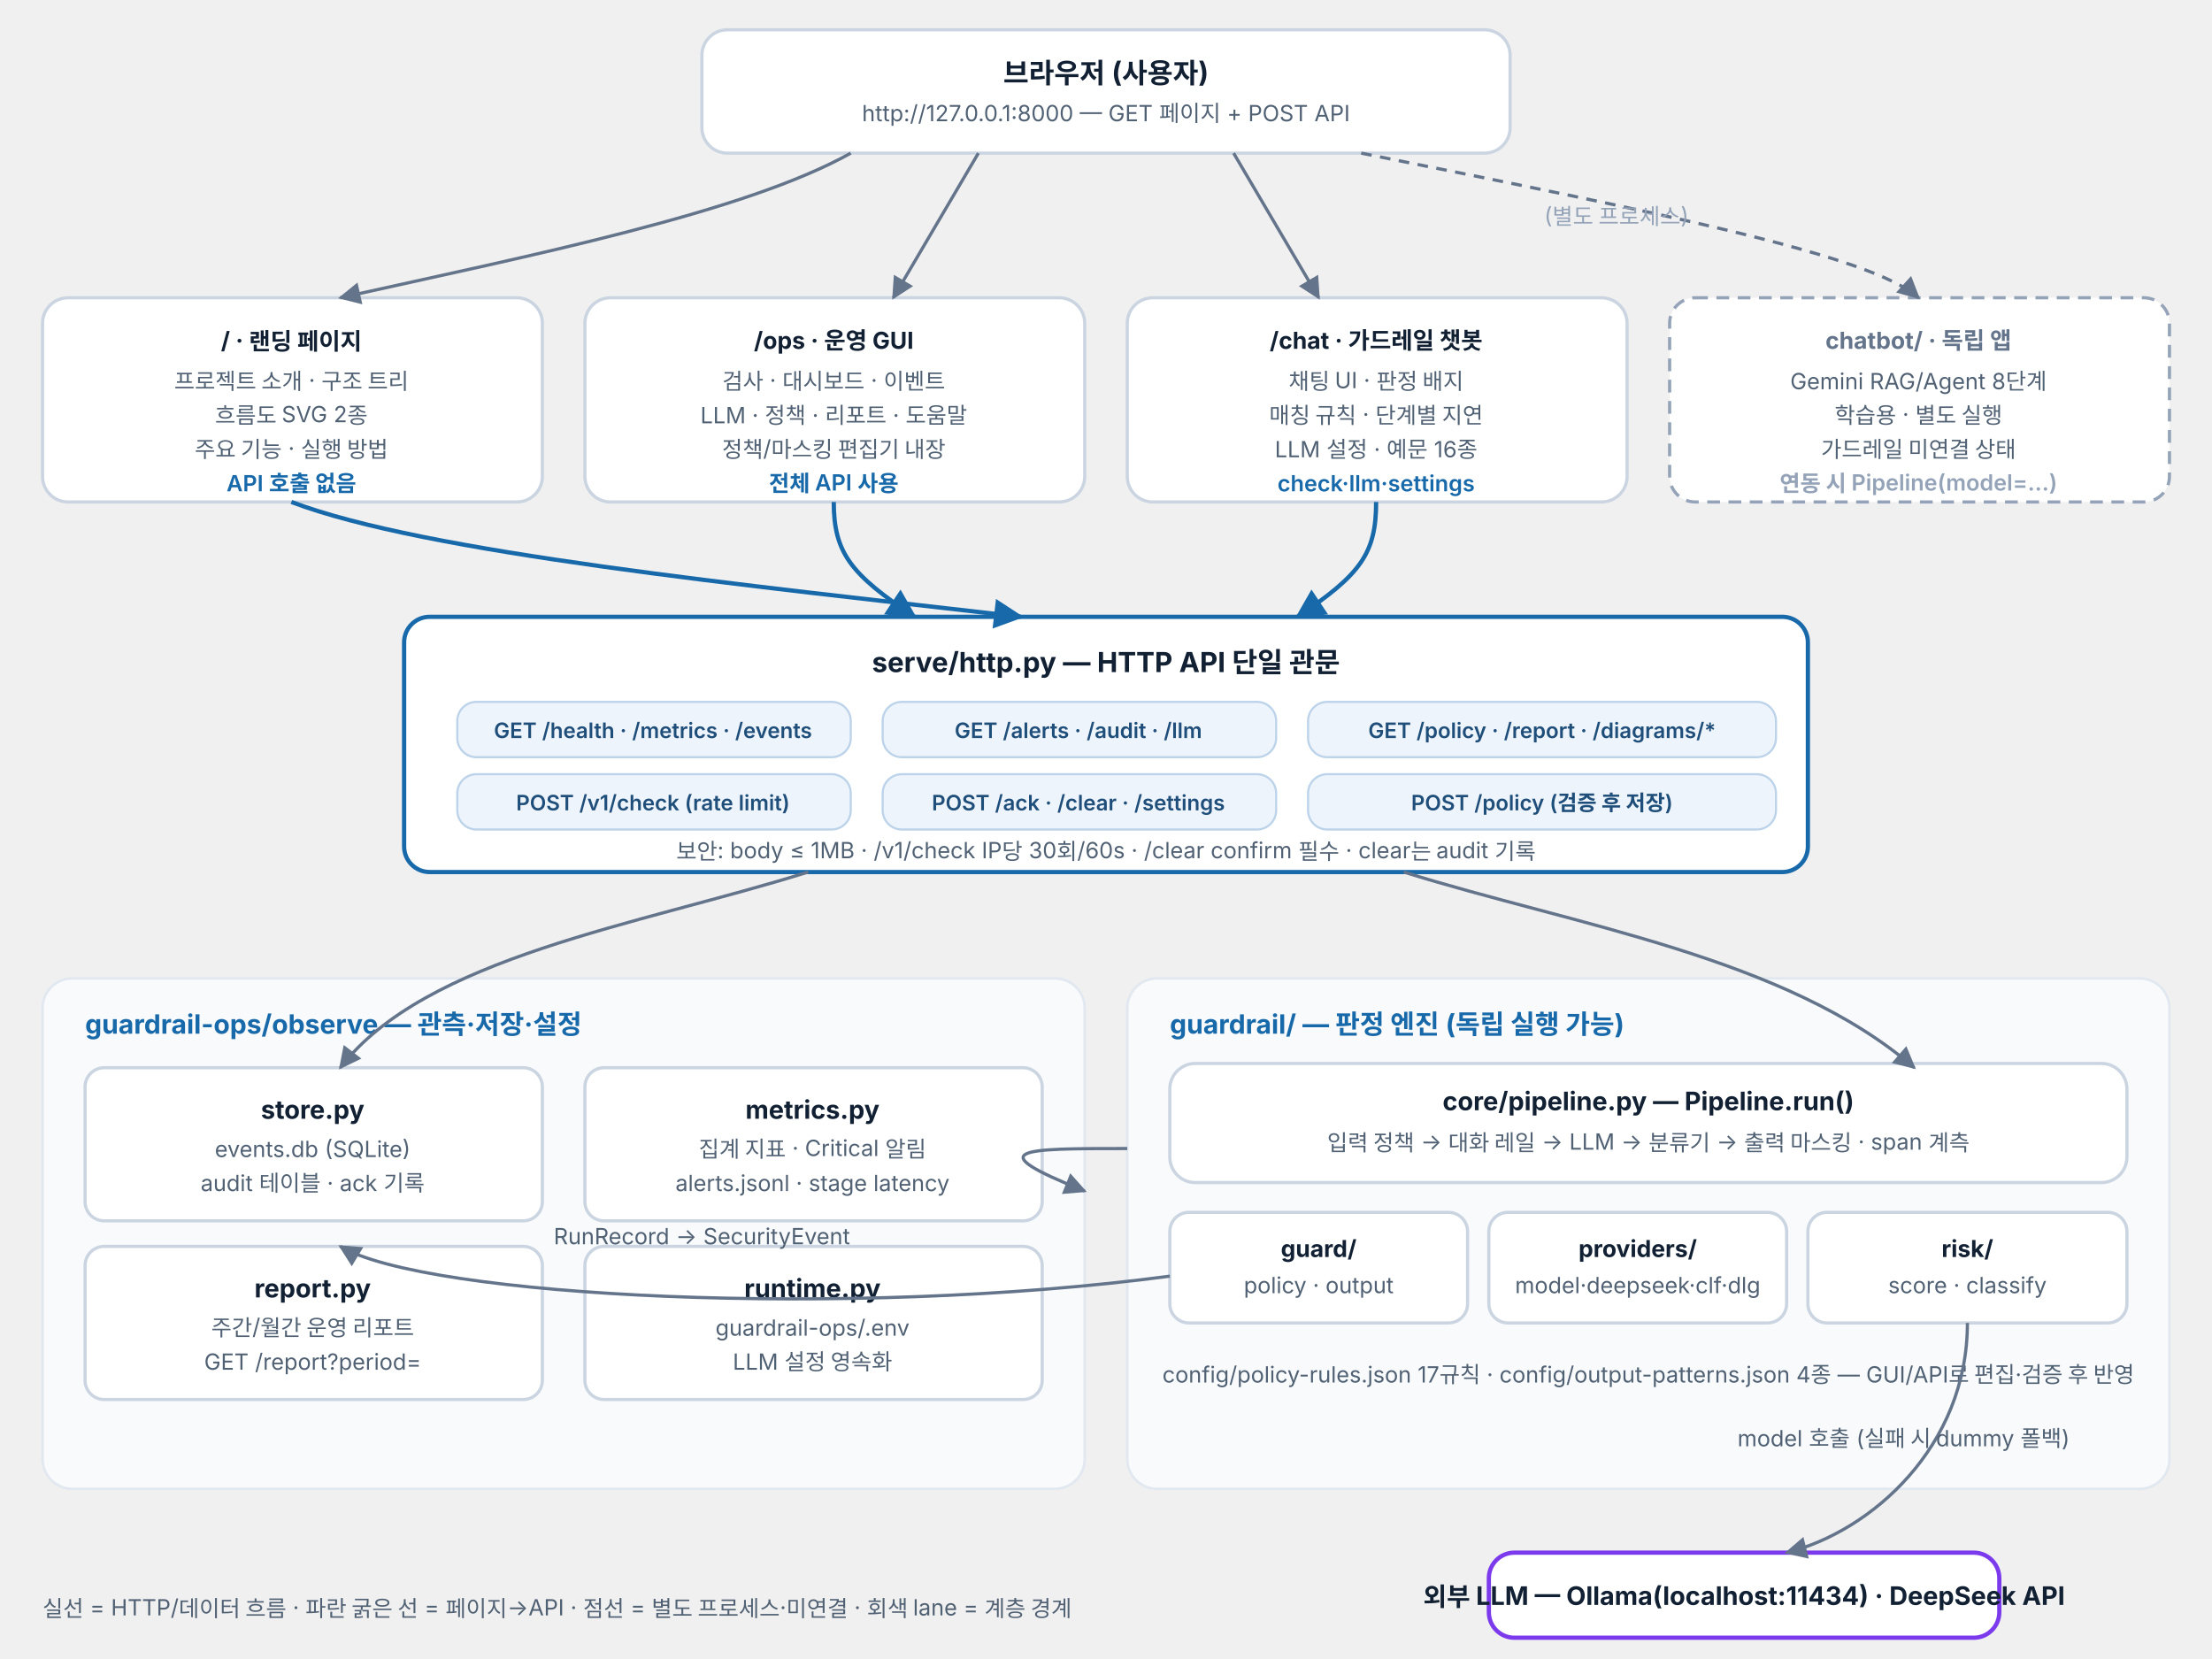
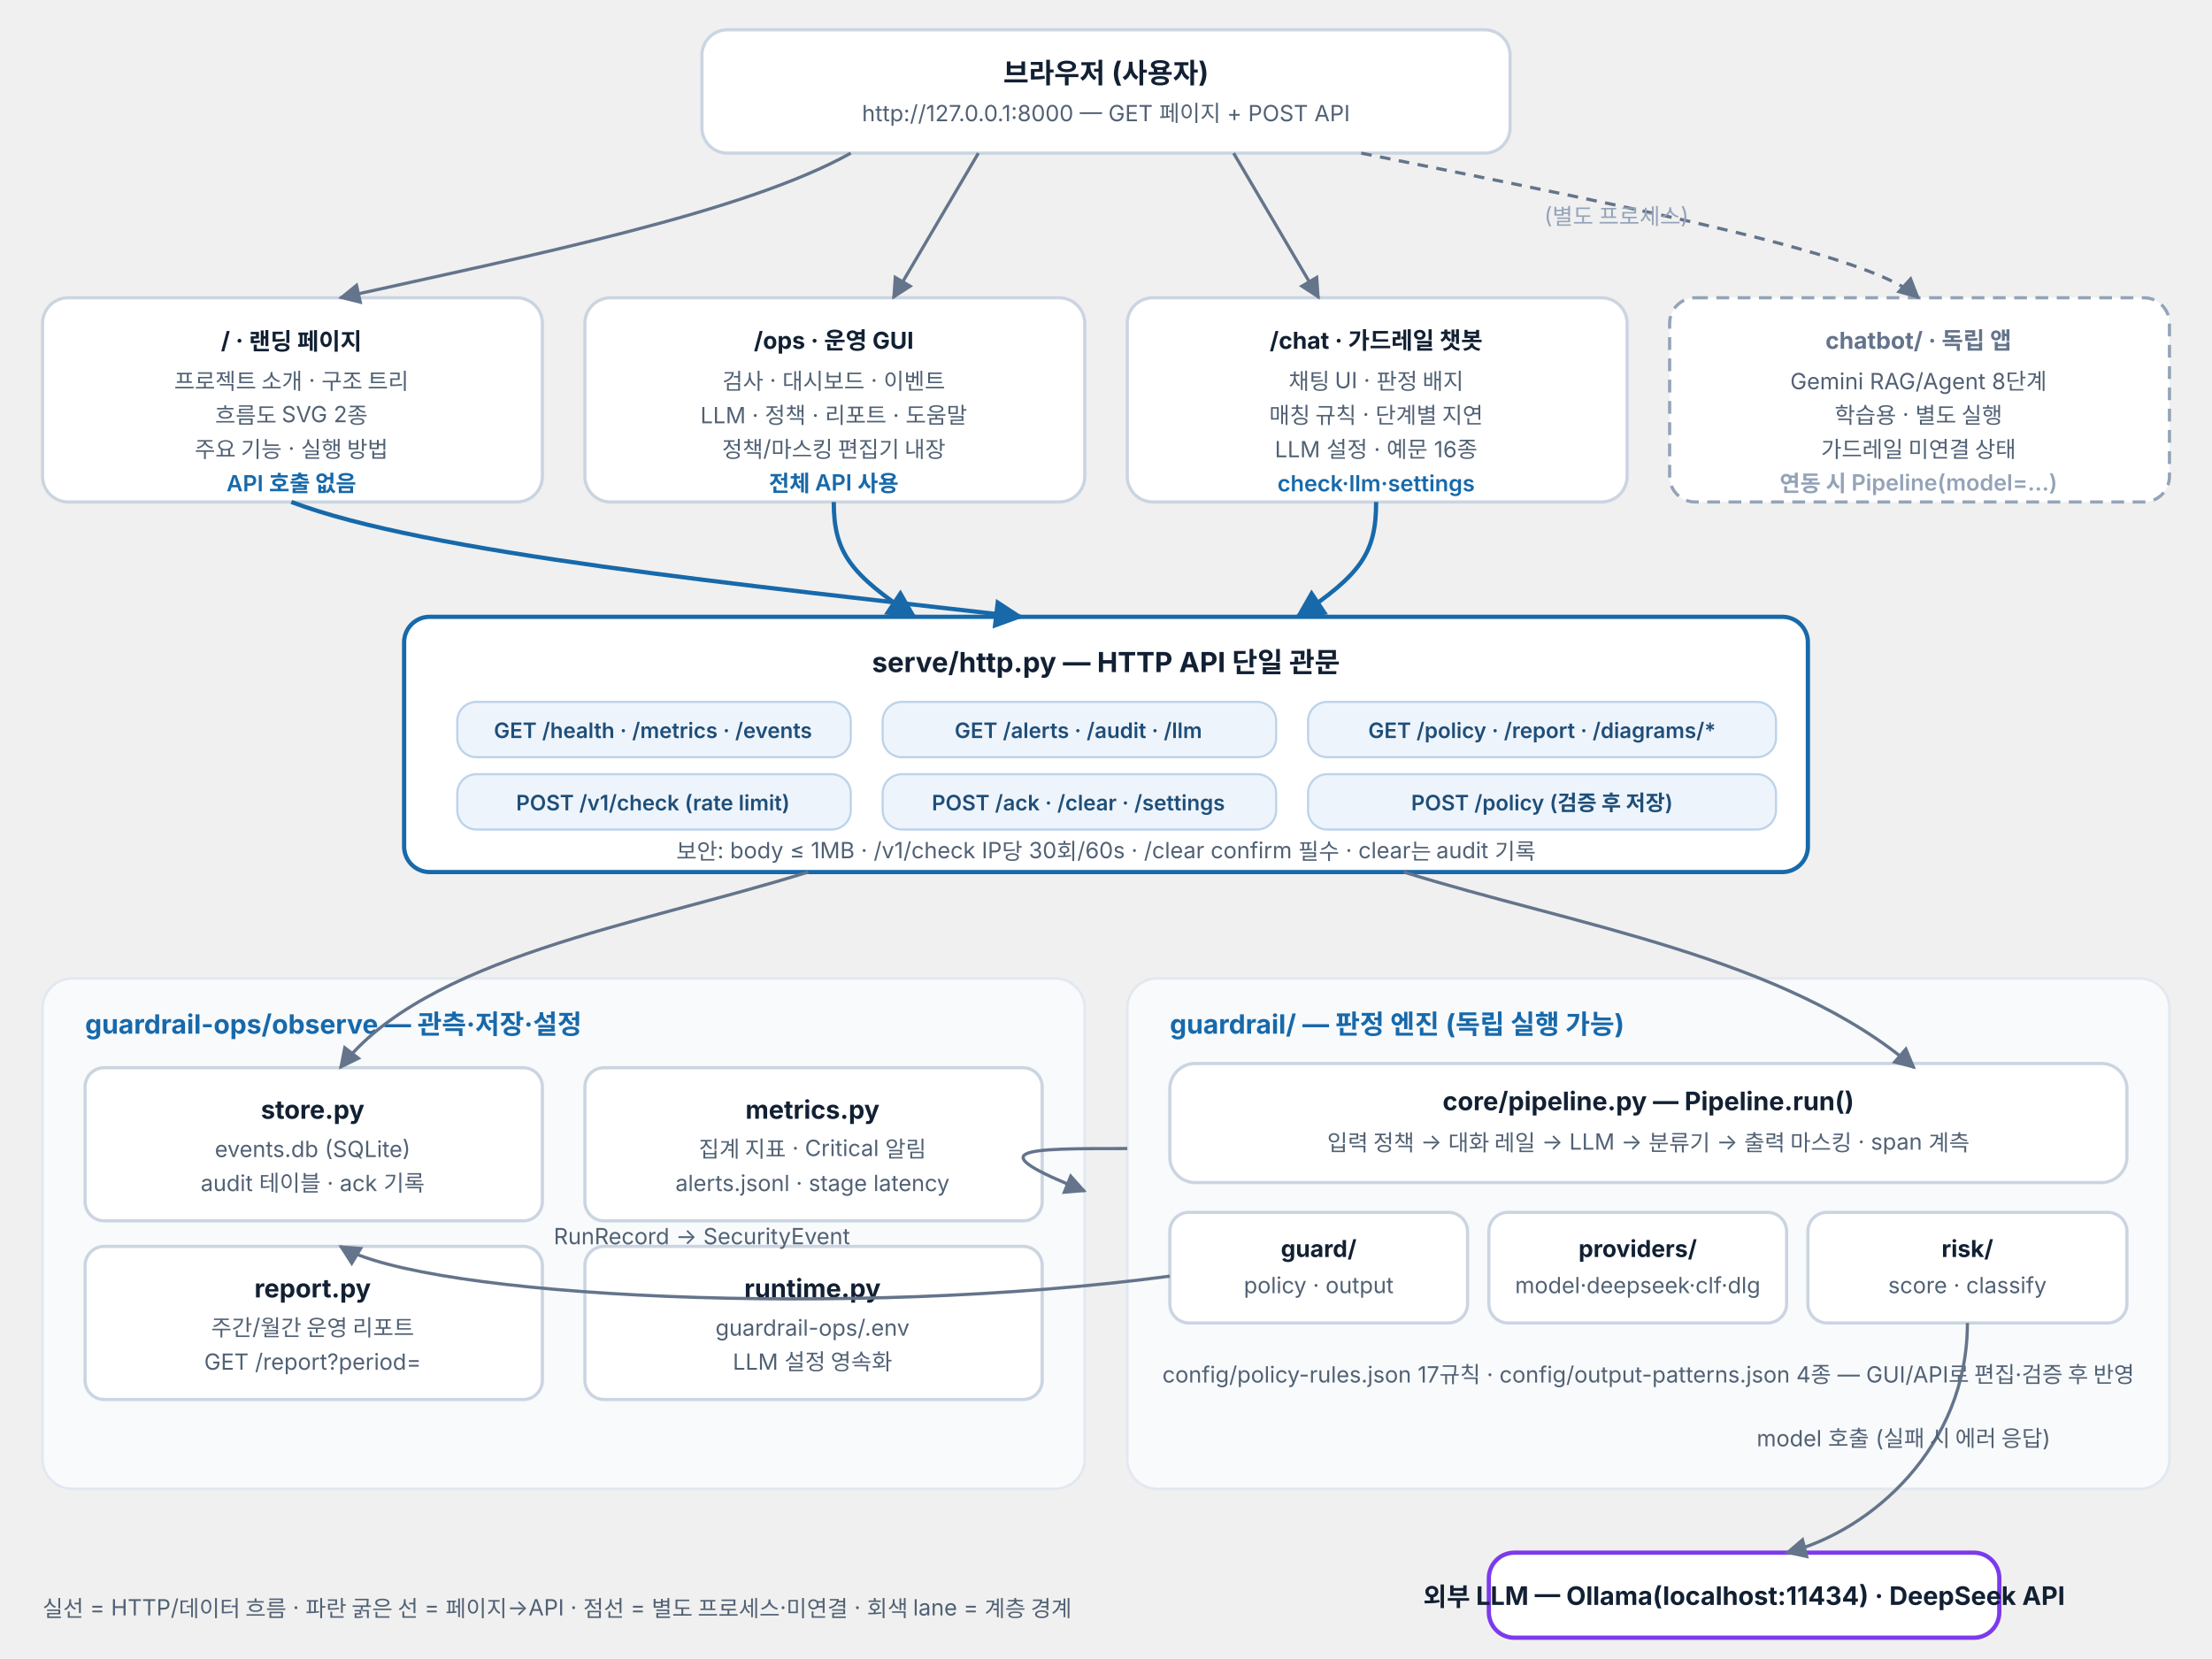
<svg xmlns="http://www.w3.org/2000/svg" viewBox="0 0 1040 780" font-family="-apple-system,'Apple SD Gothic Neo','Noto Sans KR',sans-serif">
  <defs>
    <marker id="arr" viewBox="0 0 10 10" refX="9" refY="5" markerWidth="7" markerHeight="7" orient="auto-start-reverse">
      <path d="M0,0 L10,5 L0,10 z" fill="#64748b" />
    </marker>
    <marker id="arrB" viewBox="0 0 10 10" refX="9" refY="5" markerWidth="7" markerHeight="7" orient="auto-start-reverse">
      <path d="M0,0 L10,5 L0,10 z" fill="#1769aa" />
    </marker>
    <style>
      .box{fill:#ffffff;stroke:#cbd5e1;stroke-width:1.5}
      .boxR{rx:12}
      .boxS{rx:9}
      .t{font-size:13px;font-weight:700;fill:#122033}
      .ts{font-size:11px;font-weight:700;fill:#122033}
      .s{font-size:10.5px;fill:#516174}
      .lane{fill:#f8fafc;stroke:#e2e8f0;stroke-width:1.2}
      .laneR{rx:14}
      .laneT{font-size:12.5px;font-weight:700;fill:#1769aa}
      .edge{stroke:#64748b;stroke-width:1.5;fill:none;marker-end:url(#arr)}
      .edgeB{stroke:#1769aa;stroke-width:2;fill:none;marker-end:url(#arrB)}
      .dash{stroke-dasharray:5,4}
      .indep{stroke:#94a3b8;stroke-dasharray:6,4}
      .chip{fill:#eef4fb;stroke:#bcd3ea;stroke-width:1}
      .chipT{font-size:10px;font-weight:600;fill:#1e4e79}
    </style>
  </defs>
  <rect class="box boxR" x="330" y="14" width="380" height="58" />
  <text class="t" x="520" y="39" text-anchor="middle">브라우저 (사용자)</text>
  <text class="s" x="520" y="57" text-anchor="middle">http://127.0.0.1:8000 — GET 페이지 + POST API</text>
  <rect class="box boxR" x="20" y="140" width="235" height="96" />
  <text class="ts" x="137" y="164" text-anchor="middle">/ · 랜딩 페이지</text>
  <text class="s" x="137" y="183" text-anchor="middle">프로젝트 소개 · 구조 트리</text>
  <text class="s" x="137" y="199" text-anchor="middle">흐름도 SVG 2종</text>
  <text class="s" x="137" y="215" text-anchor="middle">주요 기능 · 실행 방법</text>
  <text class="s" x="137" y="231" text-anchor="middle" style="fill:#1769aa;font-weight:600">API 호출 없음</text>
  <rect class="box boxR" x="275" y="140" width="235" height="96" />
  <text class="ts" x="392" y="164" text-anchor="middle">/ops · 운영 GUI</text>
  <text class="s" x="392" y="183" text-anchor="middle">검사 · 대시보드 · 이벤트</text>
  <text class="s" x="392" y="199" text-anchor="middle">LLM · 정책 · 리포트 · 도움말</text>
  <text class="s" x="392" y="215" text-anchor="middle">정책/마스킹 편집기 내장</text>
  <text class="s" x="392" y="231" text-anchor="middle" style="fill:#1769aa;font-weight:600">전체 API 사용</text>
  <rect class="box boxR" x="530" y="140" width="235" height="96" />
  <text class="ts" x="647" y="164" text-anchor="middle">/chat · 가드레일 챗봇</text>
  <text class="s" x="647" y="183" text-anchor="middle">채팅 UI · 판정 배지</text>
  <text class="s" x="647" y="199" text-anchor="middle">매칭 규칙 · 단계별 지연</text>
  <text class="s" x="647" y="215" text-anchor="middle">LLM 설정 · 예문 16종</text>
  <text class="s" x="647" y="231" text-anchor="middle" style="fill:#1769aa;font-weight:600">check·llm·settings</text>
  <rect class="box boxR indep" x="785" y="140" width="235" height="96" />
  <text class="ts" x="902" y="164" text-anchor="middle" style="fill:#64748b">chatbot/ · 독립 앱</text>
  <text class="s" x="902" y="183" text-anchor="middle">Gemini RAG/Agent 8단계</text>
  <text class="s" x="902" y="199" text-anchor="middle">학습용 · 별도 실행</text>
  <text class="s" x="902" y="215" text-anchor="middle">가드레일 미연결 상태</text>
  <text class="s" x="902" y="231" text-anchor="middle" style="fill:#94a3b8;font-weight:600">연동 시 Pipeline(model=…)</text>
  <path class="edge" d="M400,72 C350,100 250,120 160,140" />
  <path class="edge" d="M460,72 L420,140" />
  <path class="edge" d="M580,72 L620,140" />
  <path class="edge dash" d="M640,72 C780,100 880,120 902,140" />
  <text class="s" x="760" y="105" text-anchor="middle" style="fill:#94a3b8">(별도 프로세스)</text>
  <rect class="box boxR" x="190" y="290" width="660" height="120" style="stroke:#1769aa;stroke-width:2" />
  <text class="t" x="520" y="316" text-anchor="middle">serve/http.py — HTTP API 단일 관문</text>
  <rect class="chip boxS" x="215" y="330" width="185" height="26" />
  <text class="chipT" x="307" y="347" text-anchor="middle">GET /health · /metrics · /events</text>
  <rect class="chip boxS" x="415" y="330" width="185" height="26" />
  <text class="chipT" x="507" y="347" text-anchor="middle">GET /alerts · /audit · /llm</text>
  <rect class="chip boxS" x="615" y="330" width="220" height="26" />
  <text class="chipT" x="725" y="347" text-anchor="middle">GET /policy · /report · /diagrams/*</text>
  <rect class="chip boxS" x="215" y="364" width="185" height="26" />
  <text class="chipT" x="307" y="381" text-anchor="middle">POST /v1/check (rate limit)</text>
  <rect class="chip boxS" x="415" y="364" width="185" height="26" />
  <text class="chipT" x="507" y="381" text-anchor="middle">POST /ack · /clear · /settings</text>
  <rect class="chip boxS" x="615" y="364" width="220" height="26" />
  <text class="chipT" x="725" y="381" text-anchor="middle">POST /policy (검증 후 저장)</text>
  <text class="s" x="520" y="404" text-anchor="middle">보안: body ≤ 1MB · /v1/check IP당 30회/60s · /clear confirm 필수 · clear는 audit 기록</text>
  <path class="edgeB" d="M392,236 C392,260 400,270 430,290" />
  <path class="edgeB" d="M647,236 C647,260 640,270 610,290" />
  <path class="edgeB" d="M137,236 C200,260 350,275 480,290" />
  <rect class="lane laneR" x="20" y="460" width="490" height="240" />
  <text class="laneT" x="40" y="486">guardrail-ops/observe — 관측·저장·설정</text>
  <rect class="box boxS" x="40" y="502" width="215" height="72" />
  <text class="ts" x="147" y="526" text-anchor="middle" style="font-size:12px">store.py</text>
  <text class="s" x="147" y="544" text-anchor="middle">events.db (SQLite)</text>
  <text class="s" x="147" y="560" text-anchor="middle">audit 테이블 · ack 기록</text>
  <rect class="box boxS" x="275" y="502" width="215" height="72" />
  <text class="ts" x="382" y="526" text-anchor="middle" style="font-size:12px">metrics.py</text>
  <text class="s" x="382" y="544" text-anchor="middle">집계 지표 · Critical 알림</text>
  <text class="s" x="382" y="560" text-anchor="middle">alerts.jsonl · stage latency</text>
  <rect class="box boxS" x="40" y="586" width="215" height="72" />
  <text class="ts" x="147" y="610" text-anchor="middle" style="font-size:12px">report.py</text>
  <text class="s" x="147" y="628" text-anchor="middle">주간/월간 운영 리포트</text>
  <text class="s" x="147" y="644" text-anchor="middle">GET /report?period=</text>
  <rect class="box boxS" x="275" y="586" width="215" height="72" />
  <text class="ts" x="382" y="610" text-anchor="middle" style="font-size:12px">runtime.py</text>
  <text class="s" x="382" y="628" text-anchor="middle">guardrail-ops/.env</text>
  <text class="s" x="382" y="644" text-anchor="middle">LLM 설정 영속화</text>
  <rect class="lane laneR" x="530" y="460" width="490" height="240" />
  <text class="laneT" x="550" y="486">guardrail/ — 판정 엔진 (독립 실행 가능)</text>
  <rect class="box boxR" x="550" y="500" width="450" height="56" />
  <text class="ts" x="775" y="522" text-anchor="middle" style="font-size:12px">core/pipeline.py — Pipeline.run()</text>
  <text class="s" x="775" y="541" text-anchor="middle">입력 정책 → 대화 레일 → LLM → 분류기 → 출력 마스킹 · span 계측</text>
  <rect class="box boxS" x="550" y="570" width="140" height="52" />
  <text class="ts" x="620" y="591" text-anchor="middle" style="font-size:11px">guard/</text>
  <text class="s" x="620" y="608" text-anchor="middle">policy · output</text>
  <rect class="box boxS" x="700" y="570" width="140" height="52" />
  <text class="ts" x="770" y="591" text-anchor="middle" style="font-size:11px">providers/</text>
  <text class="s" x="770" y="608" text-anchor="middle">model·deepseek·clf·dlg</text>
  <rect class="box boxS" x="850" y="570" width="150" height="52" />
  <text class="ts" x="925" y="591" text-anchor="middle" style="font-size:11px">risk/</text>
  <text class="s" x="925" y="608" text-anchor="middle">score · classify</text>
  <text class="s" x="775" y="650" text-anchor="middle">config/policy-rules.json 17규칙 · config/output-patterns.json 4종 — GUI/API로 편집·검증 후 반영</text>
  <path class="edge" d="M380,410 C300,435 200,450 160,502" />
  <path class="edge" d="M660,410 C740,435 840,450 900,502" />
  <path class="edge" d="M530,540 C480,540 460,540 510,560" marker-end="url(#arr)" />
  <path class="edge" d="M550,600 C400,620 200,610 160,586" />
  <text class="s" x="330" y="585" text-anchor="middle">RunRecord → SecurityEvent</text>
  <rect class="box boxR" x="700" y="730" width="240" height="40" style="stroke:#7c3aed;stroke-width:2" />
  <text class="ts" x="820" y="755" text-anchor="middle" style="font-size:12px">외부 LLM — Ollama(localhost:11434) · DeepSeek API</text>
  <path class="edge" d="M925,622 C925,680 880,720 840,730" />
-   <text class="s" x="895" y="680" text-anchor="middle">model 호출 (실패 시 dummy 폴백)</text>
+   <text class="s" x="895" y="680" text-anchor="middle">model 호출 (실패 시 에러 응답)</text>
  <text class="s" x="20" y="760">실선 = HTTP/데이터 흐름 · 파란 굵은 선 = 페이지→API · 점선 = 별도 프로세스·미연결 · 회색 lane = 계층 경계</text>
</svg>
